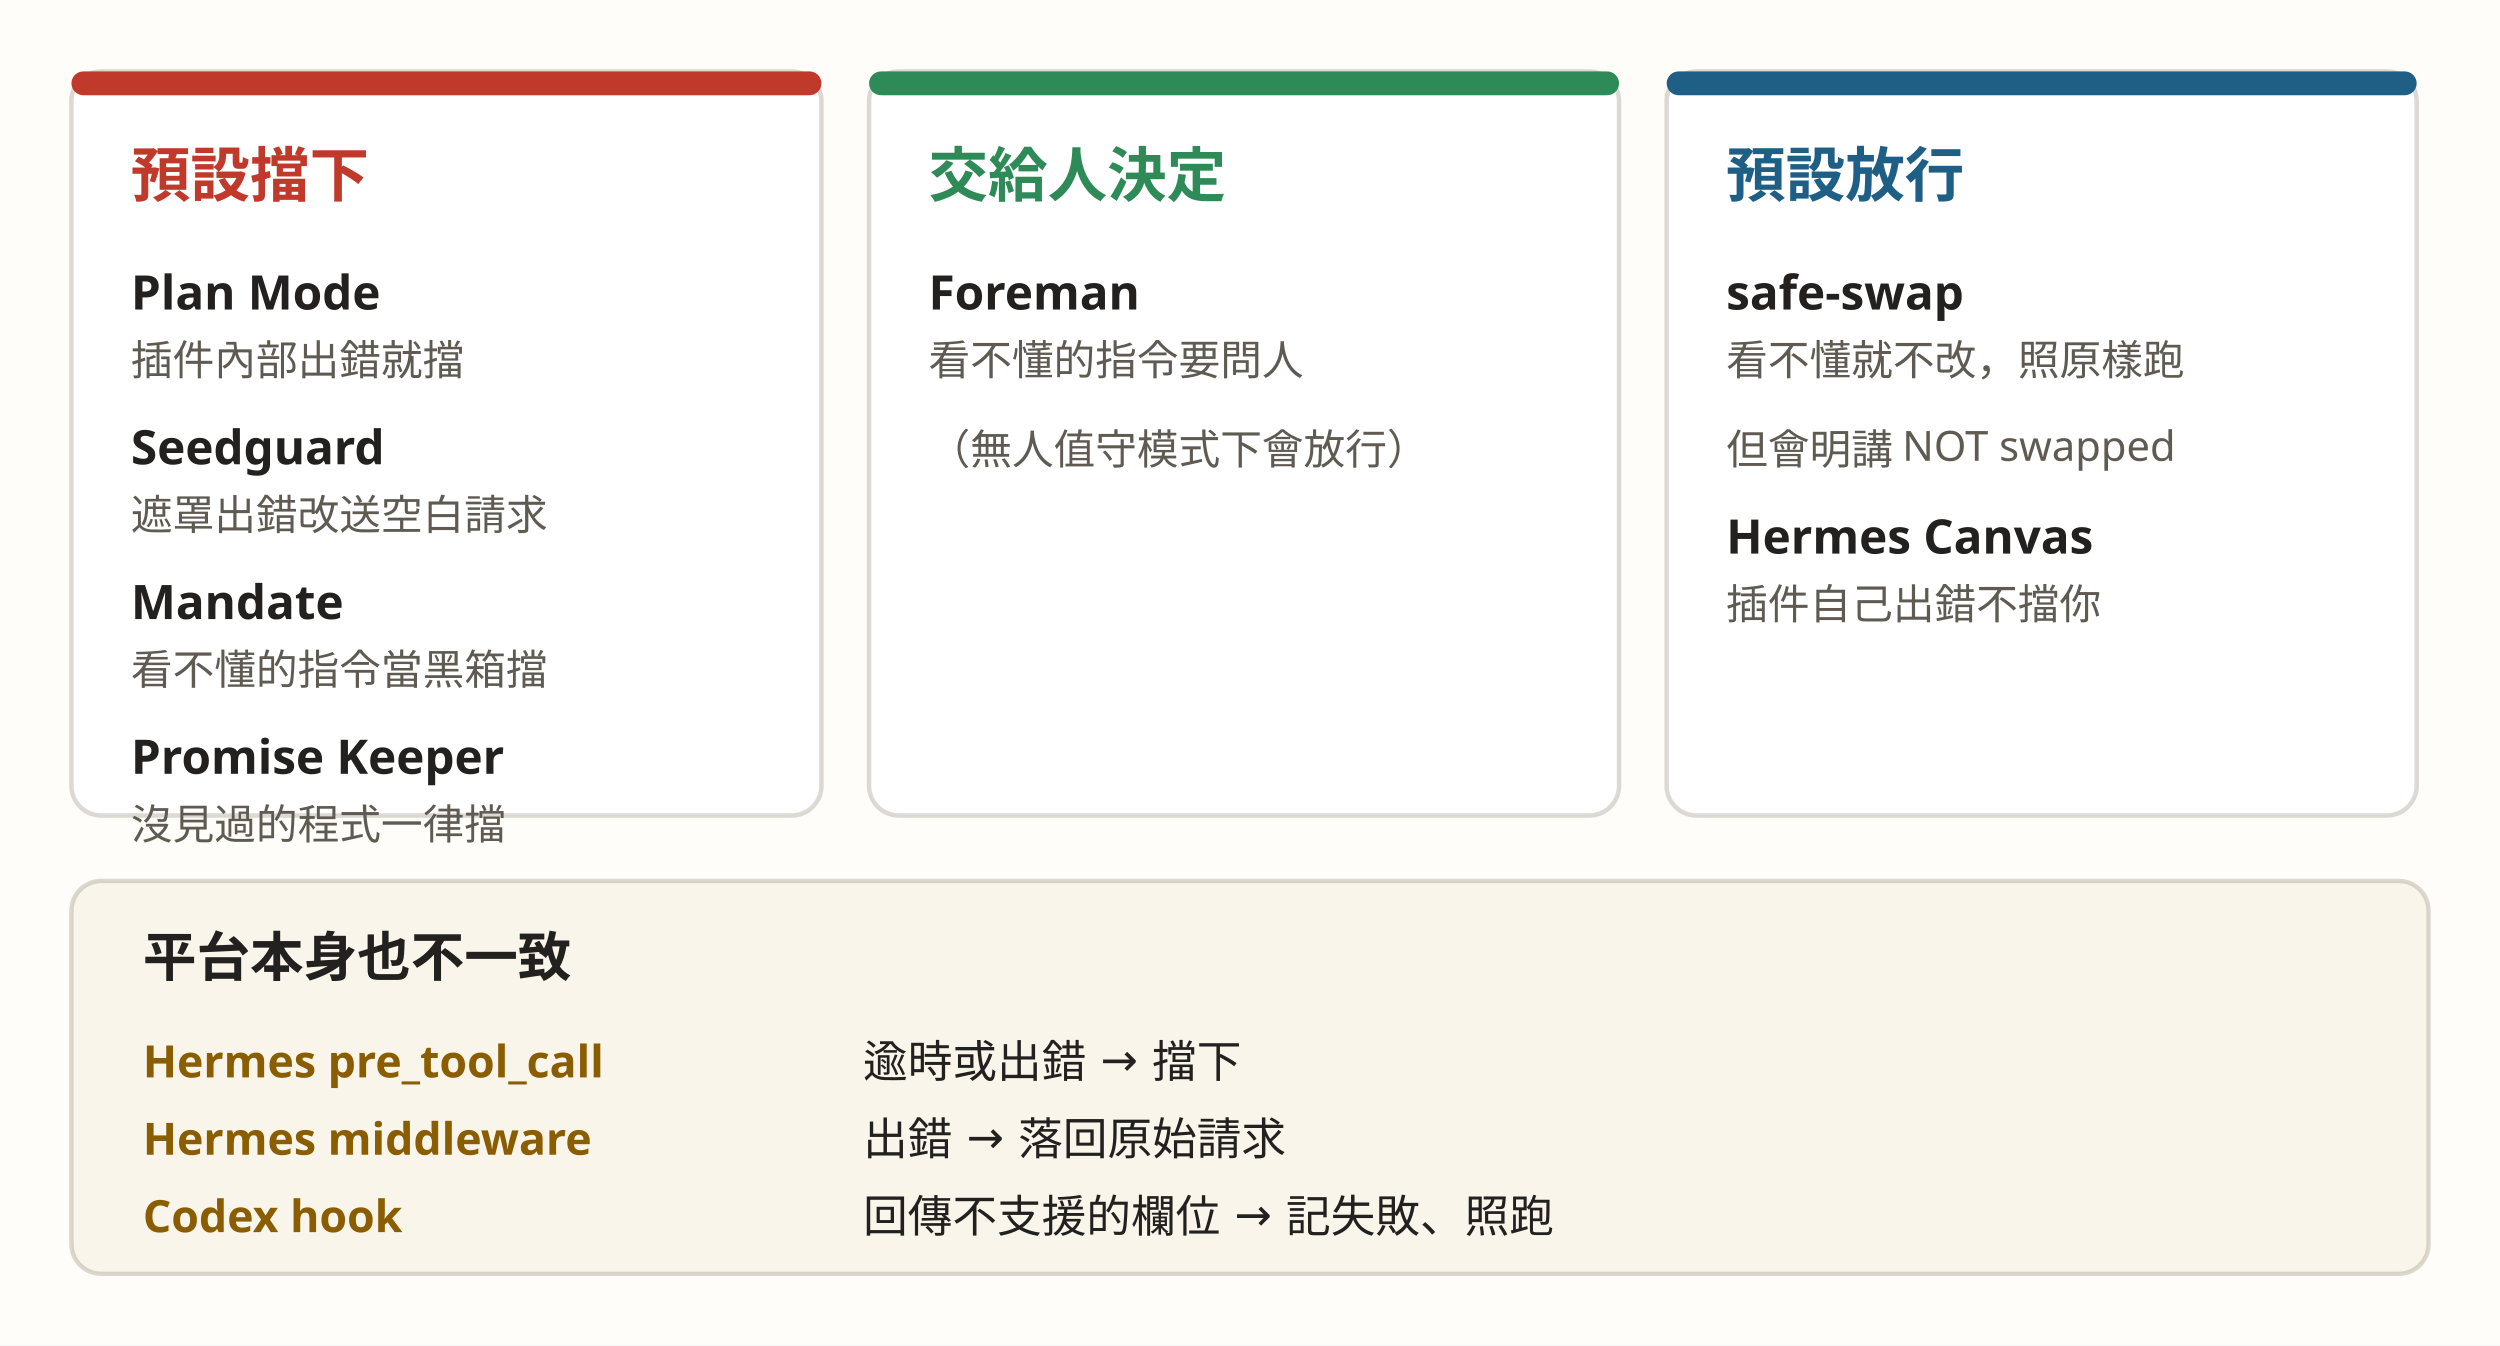
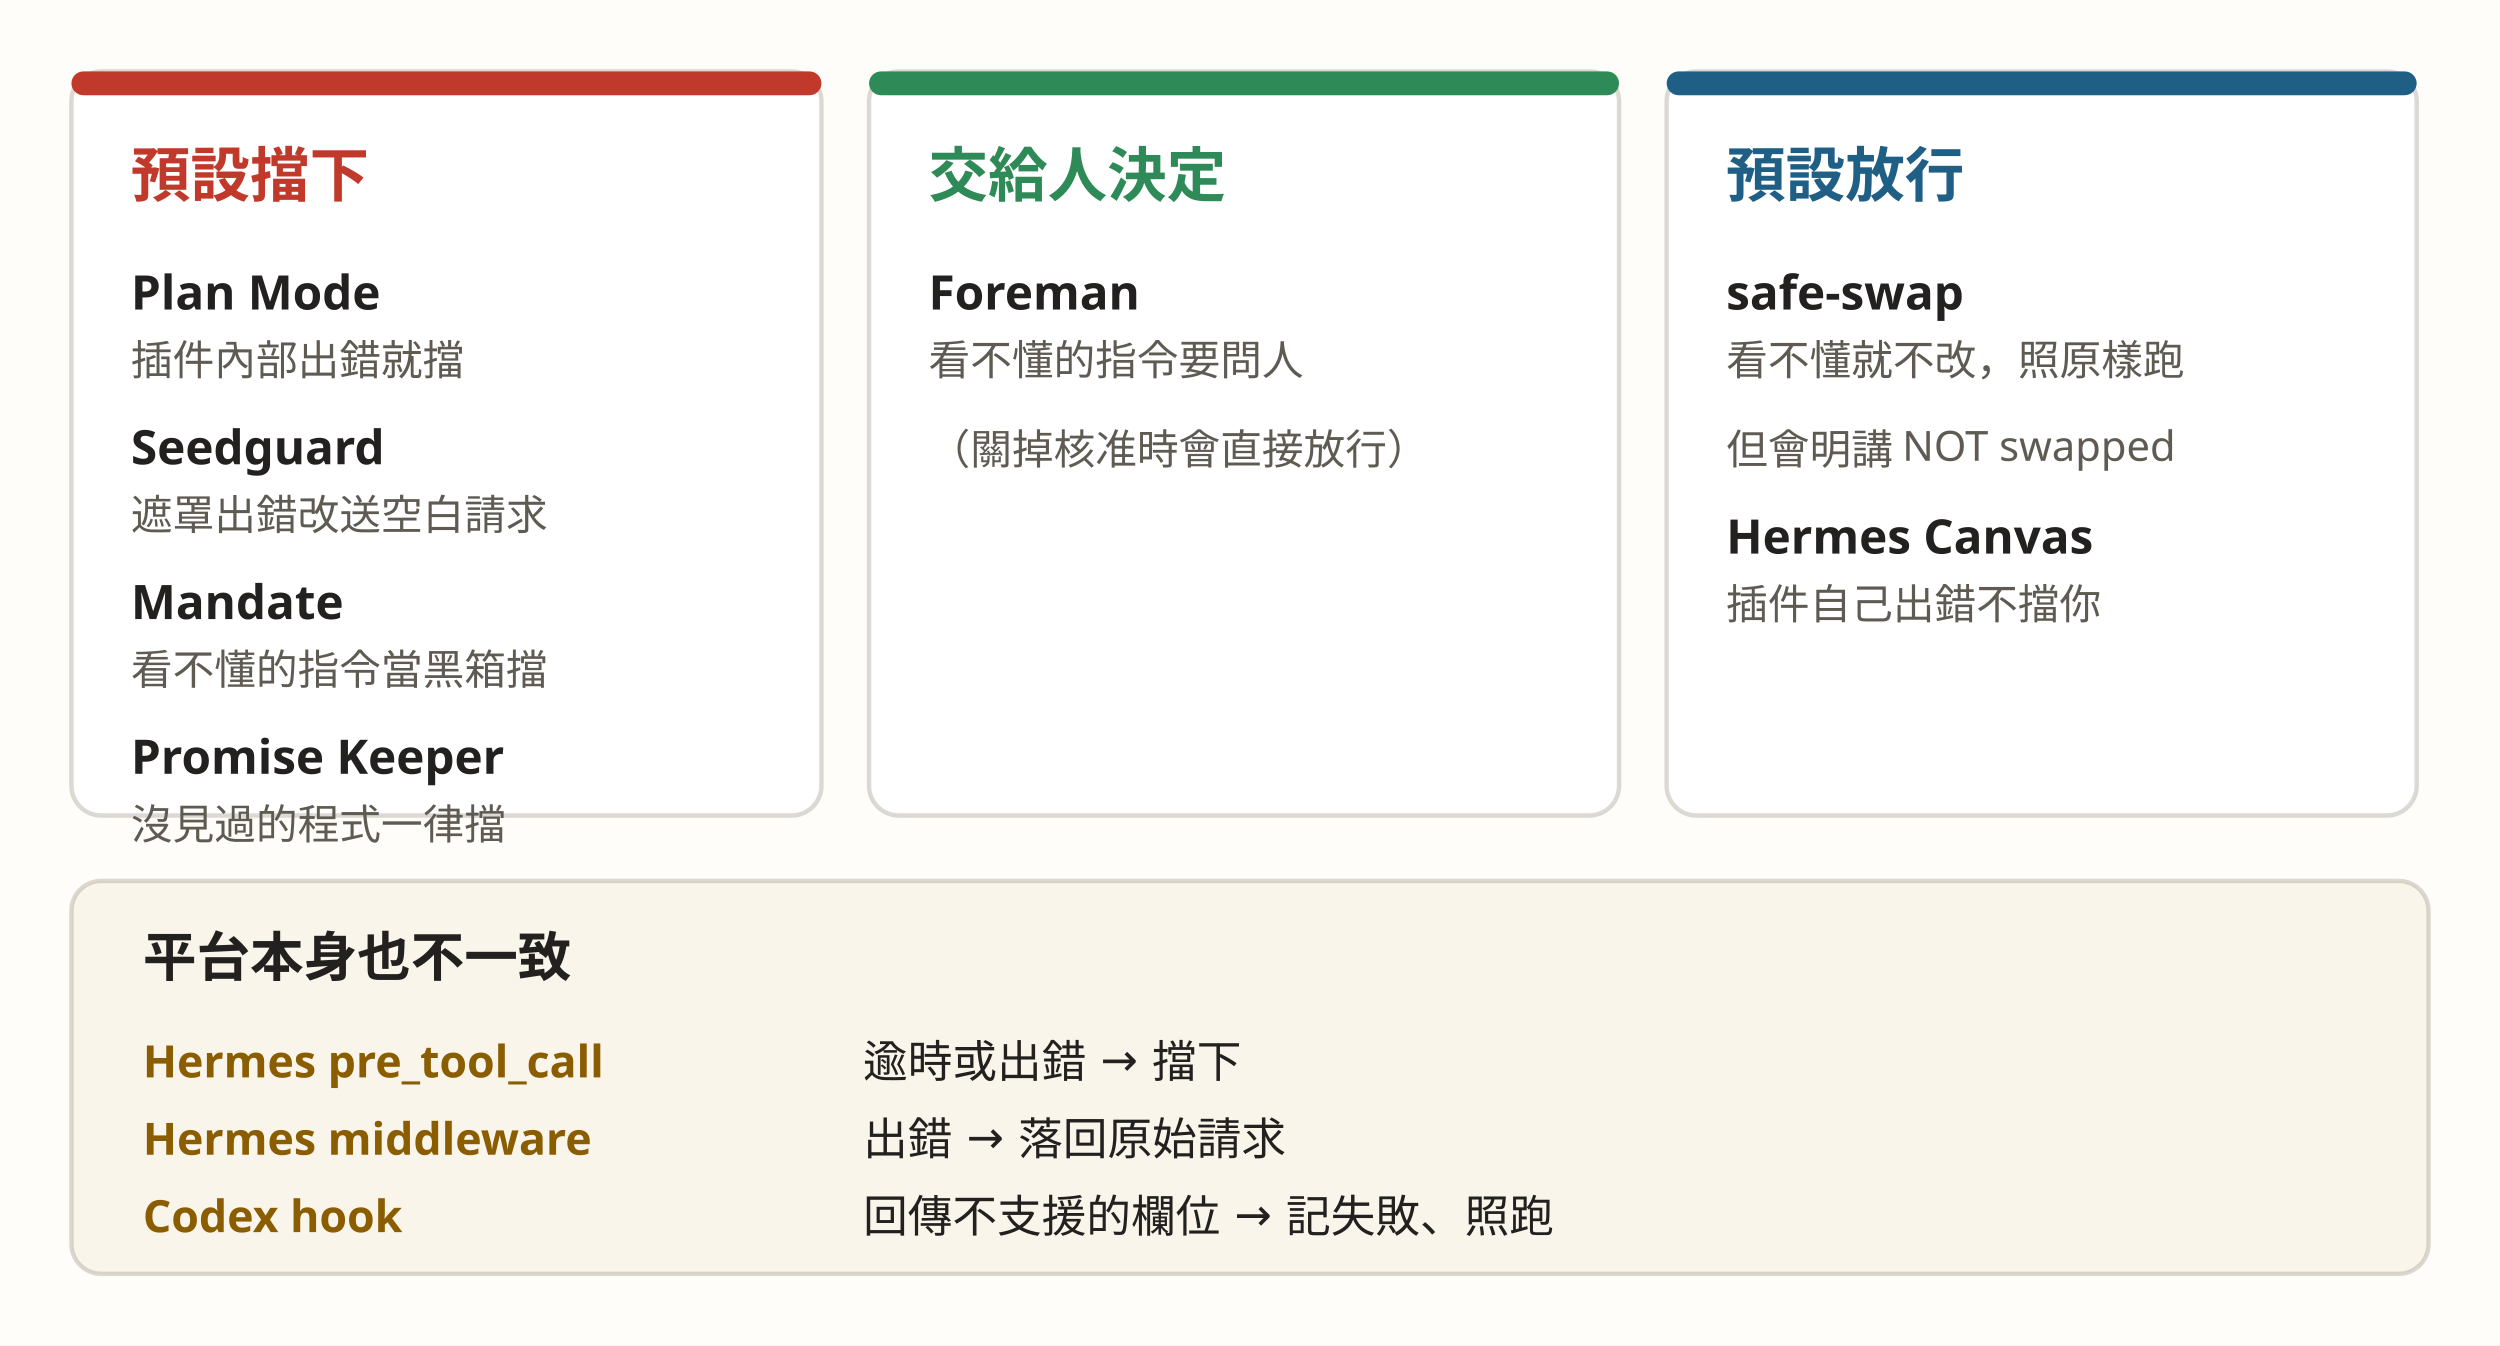
<svg xmlns="http://www.w3.org/2000/svg" viewBox="0 0 840 452" width="840" height="452" role="img" aria-labelledby="deny-w-t deny-w-d">
  <defs>
    <marker id="deny-w-a" markerWidth="8" markerHeight="6" refX="7" refY="3" orient="auto">
      <polygon points="0 0, 8 3, 0 6" fill="#5F5B53" />
    </marker>
  </defs>
  <rect width="100%" height="100%" fill="#FFFDF9" />
  <rect x="24" y="24" width="252" height="250" rx="10" fill="#fff" stroke="rgba(66,52,32,0.18)" stroke-width="1.5" />
  <rect x="24" y="24" width="252" height="8" rx="4" fill="#C0392B" />
  <text x="44" y="66" font-family="'Noto Sans TC','Microsoft JhengHei UI','Microsoft JhengHei','PingFang TC',sans-serif" font-size="20" font-weight="800" fill="#C0392B" text-anchor="start">預設擋下</text>
  <text x="44" y="104" font-family="'Noto Sans TC','Microsoft JhengHei UI','Microsoft JhengHei','PingFang TC',sans-serif" font-size="16" font-weight="700" fill="#232020" text-anchor="start">Plan Mode</text>
  <text x="44" y="126" font-family="'Noto Sans TC','Microsoft JhengHei UI','Microsoft JhengHei','PingFang TC',sans-serif" font-size="14" font-weight="400" fill="#5F5B53" text-anchor="start">插件內部出錯就擋</text>
  <text x="44" y="156" font-family="'Noto Sans TC','Microsoft JhengHei UI','Microsoft JhengHei','PingFang TC',sans-serif" font-size="16" font-weight="700" fill="#232020" text-anchor="start">Seedguard</text>
  <text x="44" y="178" font-family="'Noto Sans TC','Microsoft JhengHei UI','Microsoft JhengHei','PingFang TC',sans-serif" font-size="14" font-weight="400" fill="#5F5B53" text-anchor="start">遮罩出錯改送空白請求</text>
  <text x="44" y="208" font-family="'Noto Sans TC','Microsoft JhengHei UI','Microsoft JhengHei','PingFang TC',sans-serif" font-size="16" font-weight="700" fill="#232020" text-anchor="start">Mandate</text>
  <text x="44" y="230" font-family="'Noto Sans TC','Microsoft JhengHei UI','Microsoft JhengHei','PingFang TC',sans-serif" font-size="14" font-weight="400" fill="#5F5B53" text-anchor="start">看不懂的指令當黑箱擋</text>
  <text x="44" y="260" font-family="'Noto Sans TC','Microsoft JhengHei UI','Microsoft JhengHei','PingFang TC',sans-serif" font-size="16" font-weight="700" fill="#232020" text-anchor="start">Promise Keeper</text>
  <text x="44" y="282" font-family="'Noto Sans TC','Microsoft JhengHei UI','Microsoft JhengHei','PingFang TC',sans-serif" font-size="14" font-weight="400" fill="#5F5B53" text-anchor="start">沒見過的程式一律擋</text>
  <rect x="292" y="24" width="252" height="250" rx="10" fill="#fff" stroke="rgba(66,52,32,0.18)" stroke-width="1.5" />
  <rect x="292" y="24" width="252" height="8" rx="4" fill="#2E8B57" />
  <text x="312" y="66" font-family="'Noto Sans TC','Microsoft JhengHei UI','Microsoft JhengHei','PingFang TC',sans-serif" font-size="20" font-weight="800" fill="#2E8B57" text-anchor="start">交給人決定</text>
  <text x="312" y="104" font-family="'Noto Sans TC','Microsoft JhengHei UI','Microsoft JhengHei','PingFang TC',sans-serif" font-size="16" font-weight="700" fill="#232020" text-anchor="start">Foreman</text>
  <text x="312" y="126" font-family="'Noto Sans TC','Microsoft JhengHei UI','Microsoft JhengHei','PingFang TC',sans-serif" font-size="14" font-weight="400" fill="#5F5B53" text-anchor="start">看不懂的指令要問人</text>
-   <text x="312" y="156" font-family="'Noto Sans TC','Microsoft JhengHei UI','Microsoft JhengHei','PingFang TC',sans-serif" font-size="14" font-weight="400" fill="#5F5B53" text-anchor="start">（無人值守模式下會放行）</text>
+   <text x="312" y="156" font-family="'Noto Sans TC','Microsoft JhengHei UI','Microsoft JhengHei','PingFang TC',sans-serif" font-size="14" font-weight="400" fill="#5F5B53" text-anchor="start">（關掉核准時會直接放行）</text>
  <rect x="560" y="24" width="252" height="250" rx="10" fill="#fff" stroke="rgba(66,52,32,0.18)" stroke-width="1.5" />
  <rect x="560" y="24" width="252" height="8" rx="4" fill="#1F5F85" />
  <text x="580" y="66" font-family="'Noto Sans TC','Microsoft JhengHei UI','Microsoft JhengHei','PingFang TC',sans-serif" font-size="20" font-weight="800" fill="#1F5F85" text-anchor="start">預設放行</text>
  <text x="580" y="104" font-family="'Noto Sans TC','Microsoft JhengHei UI','Microsoft JhengHei','PingFang TC',sans-serif" font-size="16" font-weight="700" fill="#232020" text-anchor="start">safe-swap</text>
  <text x="580" y="126" font-family="'Noto Sans TC','Microsoft JhengHei UI','Microsoft JhengHei','PingFang TC',sans-serif" font-size="14" font-weight="400" fill="#5F5B53" text-anchor="start">看不懂就不改，照原樣跑</text>
  <text x="580" y="156" font-family="'Noto Sans TC','Microsoft JhengHei UI','Microsoft JhengHei','PingFang TC',sans-serif" font-size="14" font-weight="400" fill="#5F5B53" text-anchor="start">但會明講 NOT swapped</text>
  <text x="580" y="186" font-family="'Noto Sans TC','Microsoft JhengHei UI','Microsoft JhengHei','PingFang TC',sans-serif" font-size="16" font-weight="700" fill="#232020" text-anchor="start">Hermes Canvas</text>
  <text x="580" y="208" font-family="'Noto Sans TC','Microsoft JhengHei UI','Microsoft JhengHei','PingFang TC',sans-serif" font-size="14" font-weight="400" fill="#5F5B53" text-anchor="start">插件自己出錯不擋你</text>
  <rect x="24" y="296" width="792" height="132" rx="10" fill="#FAF5EA" stroke="rgba(66,52,32,0.18)" stroke-width="1.5" />
  <text x="48" y="328" font-family="'Noto Sans TC','Microsoft JhengHei UI','Microsoft JhengHei','PingFang TC',sans-serif" font-size="18" font-weight="800" fill="#232020" text-anchor="start">平台本身也不一致</text>
  <text x="48" y="362" font-family="'Noto Sans TC','Microsoft JhengHei UI','Microsoft JhengHei','PingFang TC',sans-serif" font-size="15" font-weight="700" fill="#8A5D00" text-anchor="start">Hermes pre_tool_call</text>
  <text x="290" y="362" font-family="'Noto Sans TC','Microsoft JhengHei UI','Microsoft JhengHei','PingFang TC',sans-serif" font-size="15" font-weight="400" fill="#232020" text-anchor="start">逾時或出錯 → 擋下</text>
  <text x="48" y="388" font-family="'Noto Sans TC','Microsoft JhengHei UI','Microsoft JhengHei','PingFang TC',sans-serif" font-size="15" font-weight="700" fill="#8A5D00" text-anchor="start">Hermes middleware</text>
  <text x="290" y="388" font-family="'Noto Sans TC','Microsoft JhengHei UI','Microsoft JhengHei','PingFang TC',sans-serif" font-size="15" font-weight="400" fill="#232020" text-anchor="start">出錯 → 落回原始請求</text>
  <text x="48" y="414" font-family="'Noto Sans TC','Microsoft JhengHei UI','Microsoft JhengHei','PingFang TC',sans-serif" font-size="15" font-weight="700" fill="#8A5D00" text-anchor="start">Codex hook</text>
  <text x="290" y="414" font-family="'Noto Sans TC','Microsoft JhengHei UI','Microsoft JhengHei','PingFang TC',sans-serif" font-size="15" font-weight="400" fill="#232020" text-anchor="start">回傳不支援的欄位 → 記失敗、照跑</text>
</svg>
